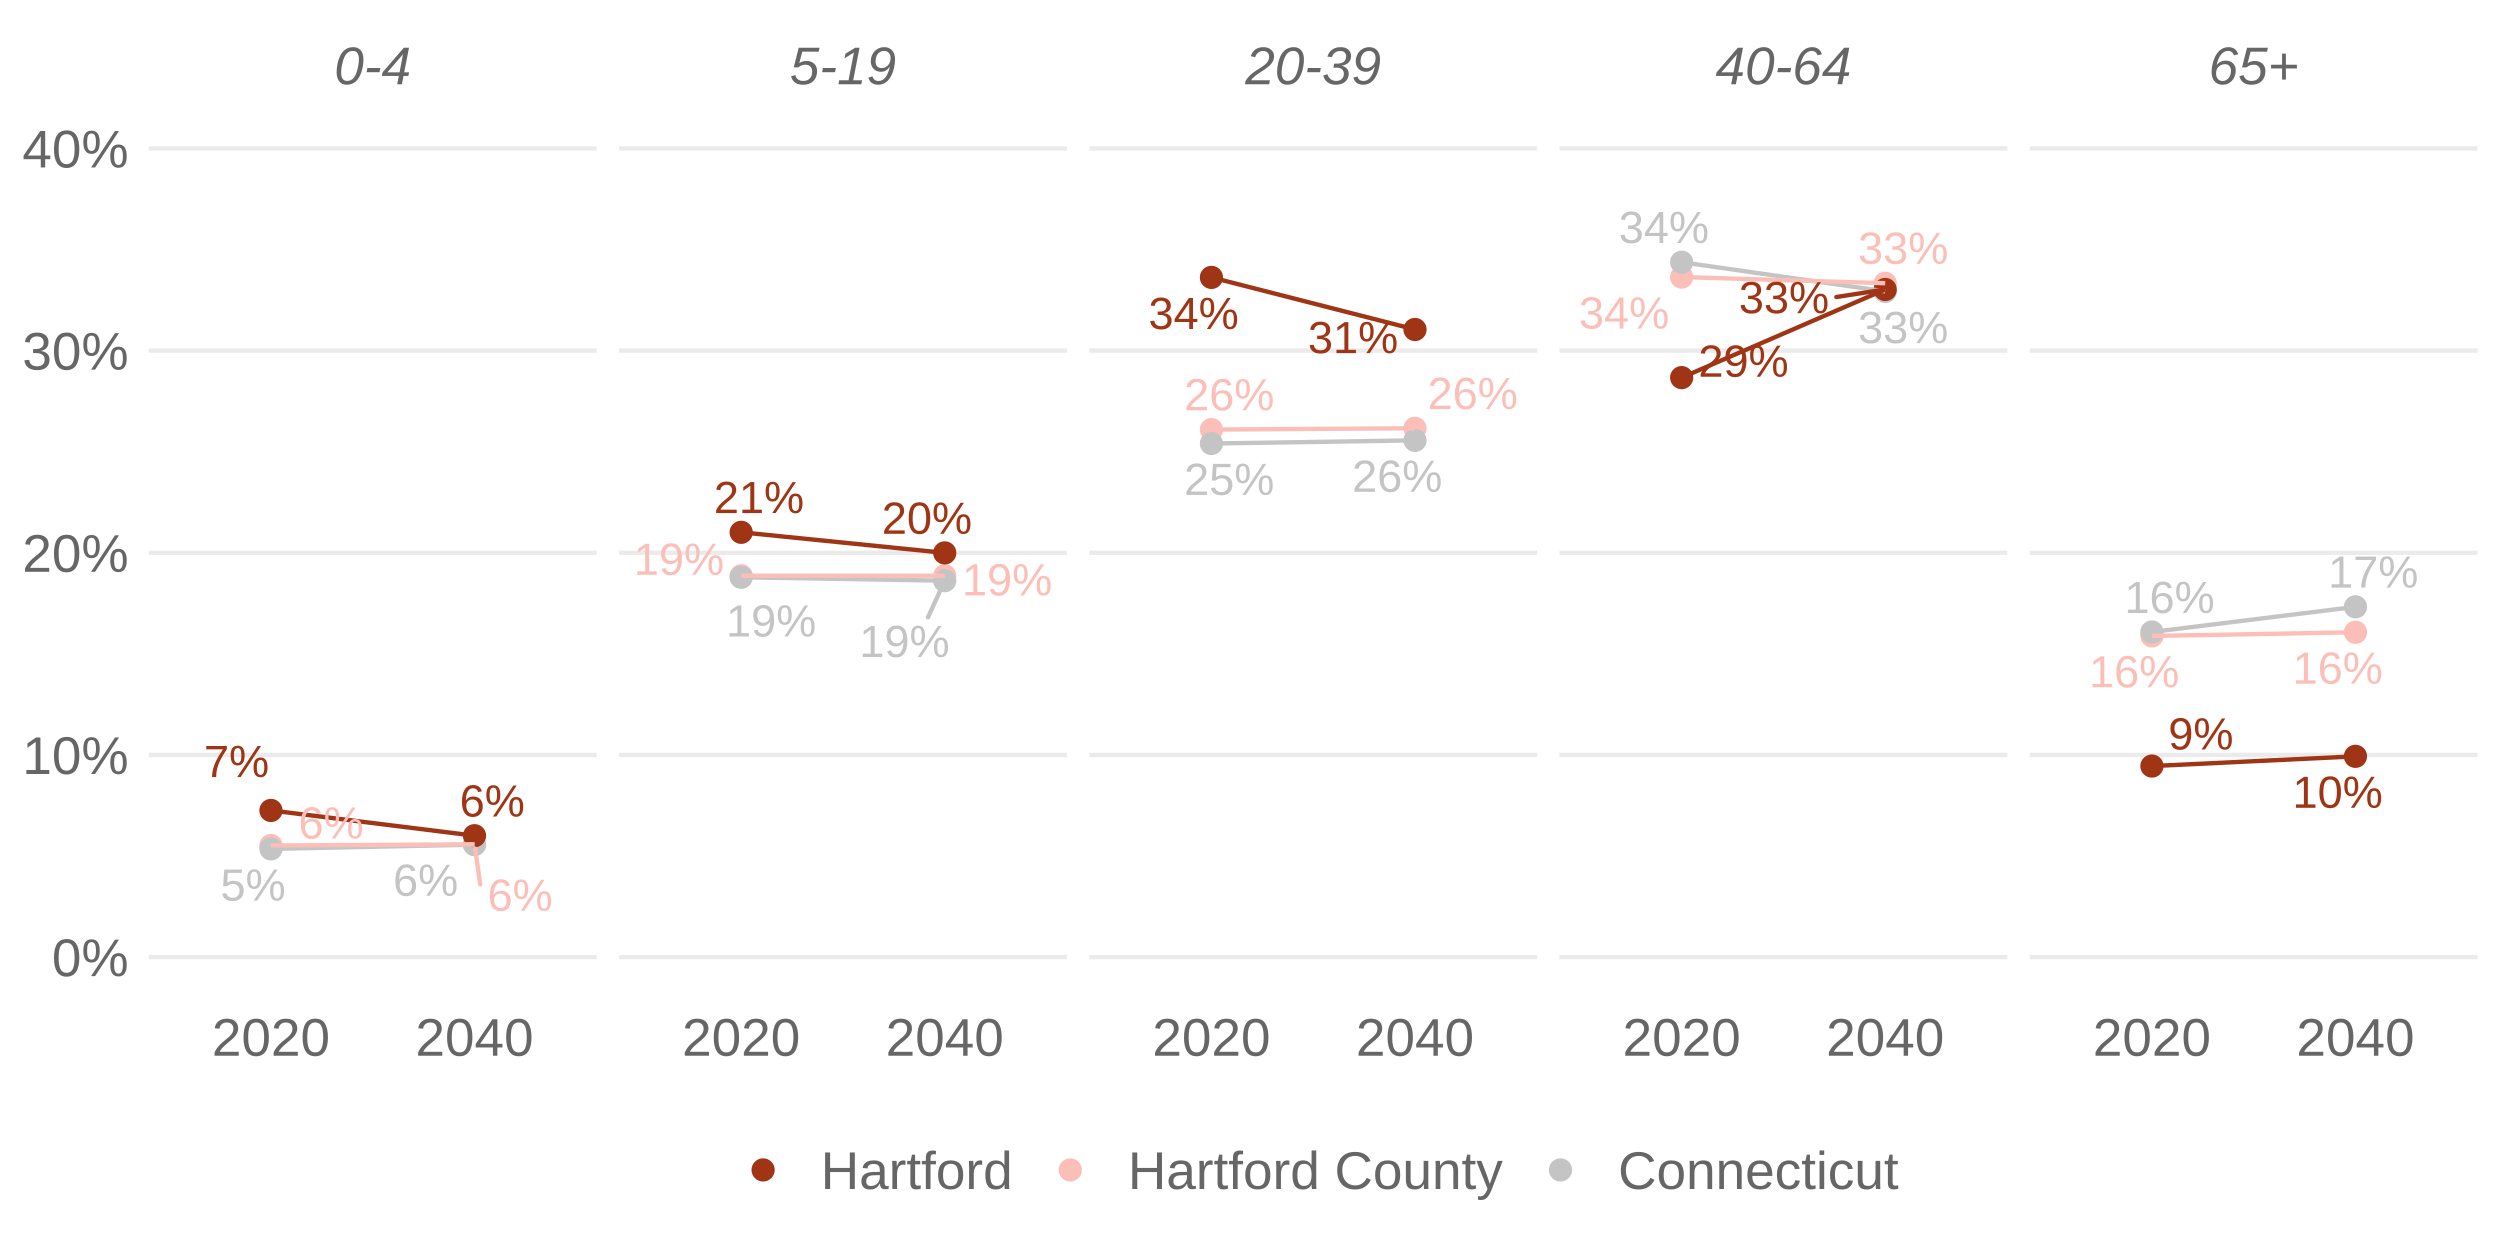
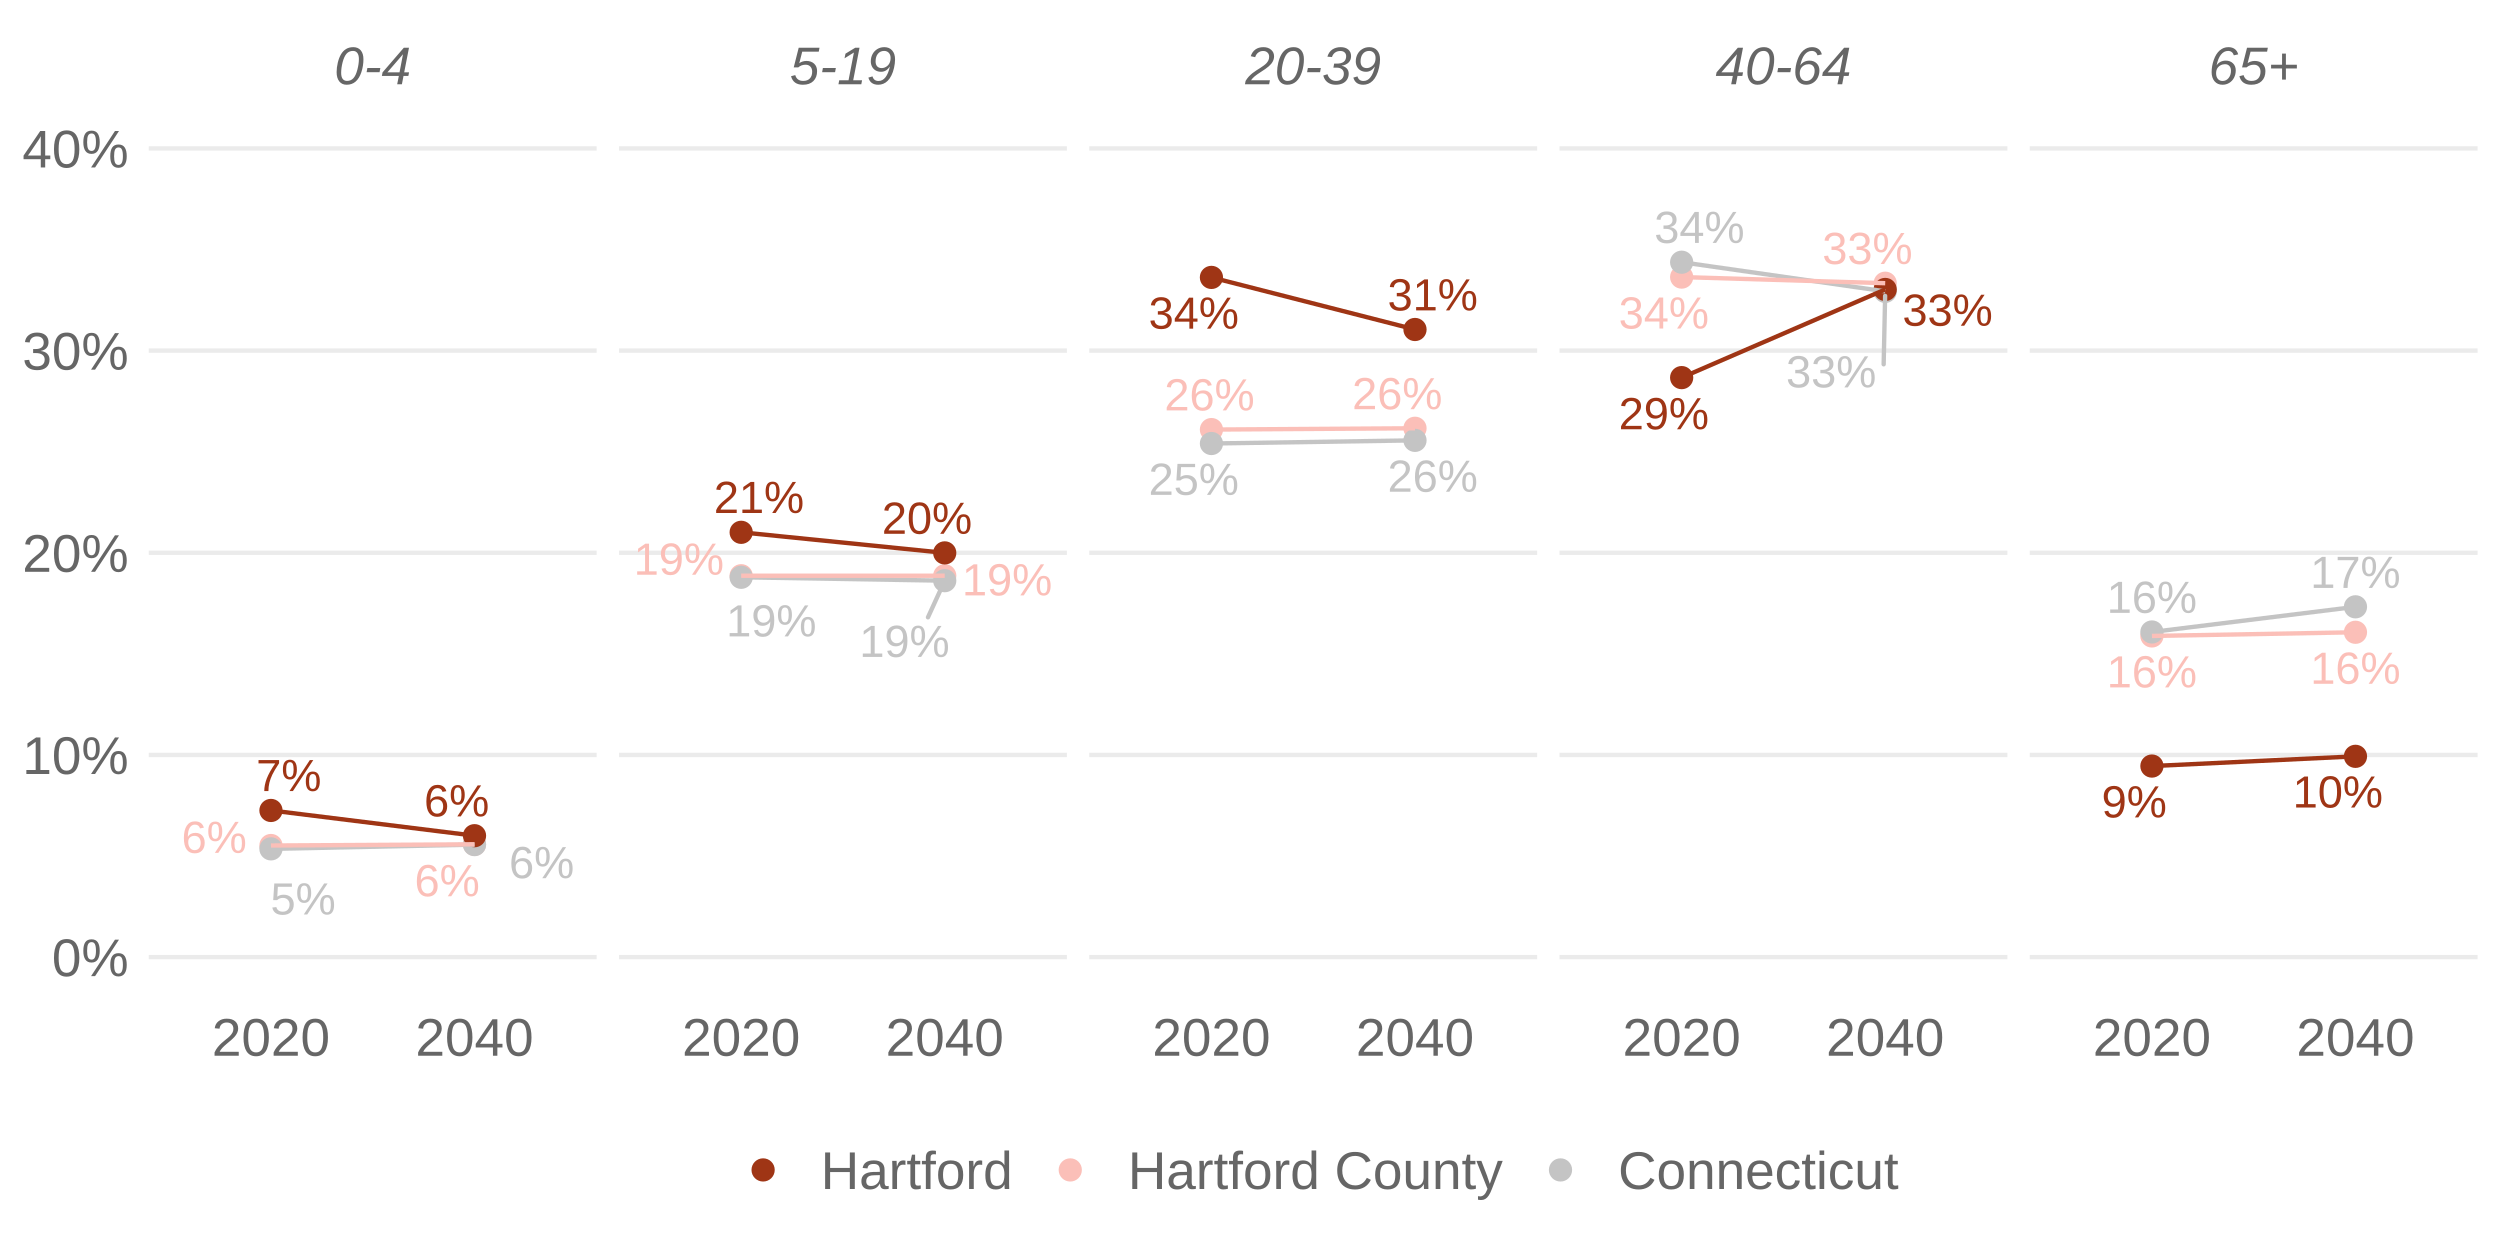
<svg xmlns="http://www.w3.org/2000/svg" class="svglite" width="612.00pt" height="306.00pt" viewBox="0 0 612.00 306.00">
  <defs>
    <style type="text/css">
    .svglite line, .svglite polyline, .svglite polygon, .svglite path, .svglite rect, .svglite circle {
      fill: none;
      stroke: #000000;
      stroke-linecap: round;
      stroke-linejoin: round;
      stroke-miterlimit: 10.00;
    }
    .svglite text {
      white-space: pre;
    }
  </style>
  </defs>
  <rect width="100%" height="100%" style="stroke: none; fill: #FFFFFF;" />
  <defs>
    <clipPath id="cpMC4wMHw2MTIuMDB8MC4wMHwzMDYuMDA=">
      <rect x="0.00" y="0.00" width="612.00" height="306.00" />
    </clipPath>
  </defs>
  <g clip-path="url(#cpMC4wMHw2MTIuMDB8MC4wMHwzMDYuMDA=)">
</g>
  <defs>
    <clipPath id="cpMzYuNDJ8MTQ2LjA2fDI2LjQ0fDI0NC4xOQ==">
      <rect x="36.42" y="26.44" width="109.64" height="217.75" />
    </clipPath>
  </defs>
  <g clip-path="url(#cpMzYuNDJ8MTQ2LjA2fDI2LjQ0fDI0NC4xOQ==)">
    <polyline points="36.42,234.30 146.06,234.30 " style="stroke-width: 1.07; stroke: #EBEBEB; stroke-linecap: butt;" />
    <polyline points="36.42,184.81 146.06,184.81 " style="stroke-width: 1.07; stroke: #EBEBEB; stroke-linecap: butt;" />
    <polyline points="36.42,135.32 146.06,135.32 " style="stroke-width: 1.07; stroke: #EBEBEB; stroke-linecap: butt;" />
    <polyline points="36.42,85.83 146.06,85.83 " style="stroke-width: 1.07; stroke: #EBEBEB; stroke-linecap: butt;" />
    <polyline points="36.42,36.34 146.06,36.34 " style="stroke-width: 1.07; stroke: #EBEBEB; stroke-linecap: butt;" />
    <circle cx="66.33" cy="206.98" r="2.49" style="stroke-width: 0.71; stroke: #FBBFB8; fill: #FBBFB8;" />
    <circle cx="116.16" cy="206.69" r="2.49" style="stroke-width: 0.71; stroke: #FBBFB8; fill: #FBBFB8;" />
    <circle cx="66.33" cy="207.80" r="2.49" style="stroke-width: 0.71; stroke: #C4C4C4; fill: #C4C4C4;" />
    <circle cx="116.16" cy="206.76" r="2.49" style="stroke-width: 0.71; stroke: #C4C4C4; fill: #C4C4C4;" />
    <circle cx="66.33" cy="198.40" r="2.49" style="stroke-width: 0.71; stroke: #9F3515; fill: #9F3515;" />
    <circle cx="116.16" cy="204.58" r="2.49" style="stroke-width: 0.71; stroke: #9F3515; fill: #9F3515;" />
    <polyline points="66.33,207.80 116.16,206.76 " style="stroke-width: 1.07; stroke: #C4C4C4; stroke-linecap: butt;" />
    <polyline points="66.33,206.98 116.16,206.69 " style="stroke-width: 1.07; stroke: #FBBFB8; stroke-linecap: butt;" />
    <polyline points="66.33,198.40 116.16,204.58 " style="stroke-width: 1.07; stroke: #9F3515; stroke-linecap: butt;" />
-     <line x1="117.56" y1="216.49" x2="116.31" y2="207.76" style="stroke-width: 1.07; stroke: #FBBFB8;" />
-     <text x="81.05" y="205.27" text-anchor="middle" style="font-size: 11.04px;fill: #FBBFB8; font-family: &quot;Arial&quot;;" textLength="15.94px" lengthAdjust="spacingAndGlyphs">6%</text>
-     <text x="127.33" y="222.96" text-anchor="middle" style="font-size: 11.04px;fill: #FBBFB8; font-family: &quot;Arial&quot;;" textLength="15.94px" lengthAdjust="spacingAndGlyphs">6%</text>
-     <text x="61.95" y="220.46" text-anchor="middle" style="font-size: 11.04px;fill: #C4C4C4; font-family: &quot;Arial&quot;;" textLength="15.94px" lengthAdjust="spacingAndGlyphs">5%</text>
-     <text x="104.19" y="219.29" text-anchor="middle" style="font-size: 11.04px;fill: #C4C4C4; font-family: &quot;Arial&quot;;" textLength="15.94px" lengthAdjust="spacingAndGlyphs">6%</text>
-     <text x="57.91" y="190.22" text-anchor="middle" style="font-size: 11.04px;fill: #9F3515; font-family: &quot;Arial&quot;;" textLength="15.94px" lengthAdjust="spacingAndGlyphs">7%</text>
-     <text x="120.50" y="199.89" text-anchor="middle" style="font-size: 11.04px;fill: #9F3515; font-family: &quot;Arial&quot;;" textLength="15.94px" lengthAdjust="spacingAndGlyphs">6%</text>
+     <text x="52.43" y="208.79" text-anchor="middle" style="font-size: 11.04px;fill: #FBBFB8; font-family: &quot;Arial&quot;;" textLength="15.94px" lengthAdjust="spacingAndGlyphs">6%</text>
+     <text x="109.46" y="219.40" text-anchor="middle" style="font-size: 11.04px;fill: #FBBFB8; font-family: &quot;Arial&quot;;" textLength="15.94px" lengthAdjust="spacingAndGlyphs">6%</text>
+     <text x="74.20" y="223.87" text-anchor="middle" style="font-size: 11.04px;fill: #C4C4C4; font-family: &quot;Arial&quot;;" textLength="15.94px" lengthAdjust="spacingAndGlyphs">5%</text>
+     <text x="132.59" y="214.98" text-anchor="middle" style="font-size: 11.04px;fill: #C4C4C4; font-family: &quot;Arial&quot;;" textLength="15.94px" lengthAdjust="spacingAndGlyphs">6%</text>
+     <text x="70.70" y="193.66" text-anchor="middle" style="font-size: 11.04px;fill: #9F3515; font-family: &quot;Arial&quot;;" textLength="15.94px" lengthAdjust="spacingAndGlyphs">7%</text>
+     <text x="111.79" y="199.85" text-anchor="middle" style="font-size: 11.04px;fill: #9F3515; font-family: &quot;Arial&quot;;" textLength="15.94px" lengthAdjust="spacingAndGlyphs">6%</text>
  </g>
  <g clip-path="url(#cpMC4wMHw2MTIuMDB8MC4wMHwzMDYuMDA=)">
</g>
  <defs>
    <clipPath id="cpMTUxLjU0fDI2MS4xOHwyNi40NHwyNDQuMTk=">
      <rect x="151.54" y="26.44" width="109.64" height="217.75" />
    </clipPath>
  </defs>
  <g clip-path="url(#cpMTUxLjU0fDI2MS4xOHwyNi40NHwyNDQuMTk=)">
    <polyline points="151.54,234.30 261.18,234.30 " style="stroke-width: 1.07; stroke: #EBEBEB; stroke-linecap: butt;" />
    <polyline points="151.54,184.81 261.18,184.81 " style="stroke-width: 1.07; stroke: #EBEBEB; stroke-linecap: butt;" />
    <polyline points="151.54,135.32 261.18,135.32 " style="stroke-width: 1.07; stroke: #EBEBEB; stroke-linecap: butt;" />
    <polyline points="151.54,85.83 261.18,85.83 " style="stroke-width: 1.07; stroke: #EBEBEB; stroke-linecap: butt;" />
    <polyline points="151.54,36.34 261.18,36.34 " style="stroke-width: 1.07; stroke: #EBEBEB; stroke-linecap: butt;" />
    <circle cx="181.44" cy="140.94" r="2.49" style="stroke-width: 0.71; stroke: #FBBFB8; fill: #FBBFB8;" />
    <circle cx="231.27" cy="140.94" r="2.49" style="stroke-width: 0.71; stroke: #FBBFB8; fill: #FBBFB8;" />
    <circle cx="181.44" cy="141.32" r="2.49" style="stroke-width: 0.71; stroke: #C4C4C4; fill: #C4C4C4;" />
    <circle cx="231.27" cy="142.15" r="2.49" style="stroke-width: 0.71; stroke: #C4C4C4; fill: #C4C4C4;" />
    <circle cx="181.44" cy="130.31" r="2.49" style="stroke-width: 0.71; stroke: #9F3515; fill: #9F3515;" />
    <circle cx="231.27" cy="135.35" r="2.49" style="stroke-width: 0.71; stroke: #9F3515; fill: #9F3515;" />
    <polyline points="181.44,141.32 231.27,142.15 " style="stroke-width: 1.07; stroke: #C4C4C4; stroke-linecap: butt;" />
    <polyline points="181.44,140.94 231.27,140.94 " style="stroke-width: 1.07; stroke: #FBBFB8; stroke-linecap: butt;" />
    <polyline points="181.44,130.31 231.27,135.35 " style="stroke-width: 1.07; stroke: #9F3515; stroke-linecap: butt;" />
-     <line x1="227.17" y1="151.12" x2="230.90" y2="142.97" style="stroke-width: 1.07; stroke: #C4C4C4;" />
-     <text x="166.21" y="140.71" text-anchor="middle" style="font-size: 11.04px;fill: #FBBFB8; font-family: &quot;Arial&quot;;" textLength="22.08px" lengthAdjust="spacingAndGlyphs">19%</text>
+     <line x1="227.17" y1="151.11" x2="230.90" y2="142.97" style="stroke-width: 1.07; stroke: #C4C4C4;" />
+     <text x="166.18" y="140.69" text-anchor="middle" style="font-size: 11.04px;fill: #FBBFB8; font-family: &quot;Arial&quot;;" textLength="22.08px" lengthAdjust="spacingAndGlyphs">19%</text>
    <text x="246.54" y="145.75" text-anchor="middle" style="font-size: 11.04px;fill: #FBBFB8; font-family: &quot;Arial&quot;;" textLength="22.08px" lengthAdjust="spacingAndGlyphs">19%</text>
-     <text x="188.78" y="155.81" text-anchor="middle" style="font-size: 11.04px;fill: #C4C4C4; font-family: &quot;Arial&quot;;" textLength="22.08px" lengthAdjust="spacingAndGlyphs">19%</text>
-     <text x="221.41" y="160.84" text-anchor="middle" style="font-size: 11.04px;fill: #C4C4C4; font-family: &quot;Arial&quot;;" textLength="22.08px" lengthAdjust="spacingAndGlyphs">19%</text>
-     <text x="185.80" y="125.60" text-anchor="middle" style="font-size: 11.04px;fill: #9F3515; font-family: &quot;Arial&quot;;" textLength="22.08px" lengthAdjust="spacingAndGlyphs">21%</text>
-     <text x="226.92" y="130.67" text-anchor="middle" style="font-size: 11.04px;fill: #9F3515; font-family: &quot;Arial&quot;;" textLength="22.08px" lengthAdjust="spacingAndGlyphs">20%</text>
+     <text x="188.82" y="155.80" text-anchor="middle" style="font-size: 11.04px;fill: #C4C4C4; font-family: &quot;Arial&quot;;" textLength="22.08px" lengthAdjust="spacingAndGlyphs">19%</text>
+     <text x="221.42" y="160.82" text-anchor="middle" style="font-size: 11.04px;fill: #C4C4C4; font-family: &quot;Arial&quot;;" textLength="22.08px" lengthAdjust="spacingAndGlyphs">19%</text>
+     <text x="185.80" y="125.58" text-anchor="middle" style="font-size: 11.04px;fill: #9F3515; font-family: &quot;Arial&quot;;" textLength="22.08px" lengthAdjust="spacingAndGlyphs">21%</text>
+     <text x="226.93" y="130.67" text-anchor="middle" style="font-size: 11.04px;fill: #9F3515; font-family: &quot;Arial&quot;;" textLength="22.08px" lengthAdjust="spacingAndGlyphs">20%</text>
  </g>
  <g clip-path="url(#cpMC4wMHw2MTIuMDB8MC4wMHwzMDYuMDA=)">
</g>
  <defs>
    <clipPath id="cpMjY2LjY1fDM3Ni4yOXwyNi40NHwyNDQuMTk=">
      <rect x="266.65" y="26.44" width="109.64" height="217.75" />
    </clipPath>
  </defs>
  <g clip-path="url(#cpMjY2LjY1fDM3Ni4yOXwyNi40NHwyNDQuMTk=)">
    <polyline points="266.65,234.30 376.29,234.30 " style="stroke-width: 1.07; stroke: #EBEBEB; stroke-linecap: butt;" />
    <polyline points="266.65,184.81 376.29,184.81 " style="stroke-width: 1.07; stroke: #EBEBEB; stroke-linecap: butt;" />
    <polyline points="266.65,135.32 376.29,135.32 " style="stroke-width: 1.07; stroke: #EBEBEB; stroke-linecap: butt;" />
    <polyline points="266.65,85.83 376.29,85.83 " style="stroke-width: 1.07; stroke: #EBEBEB; stroke-linecap: butt;" />
    <polyline points="266.65,36.34 376.29,36.34 " style="stroke-width: 1.07; stroke: #EBEBEB; stroke-linecap: butt;" />
    <circle cx="296.56" cy="105.16" r="2.49" style="stroke-width: 0.71; stroke: #FBBFB8; fill: #FBBFB8;" />
    <circle cx="346.39" cy="104.84" r="2.49" style="stroke-width: 0.71; stroke: #FBBFB8; fill: #FBBFB8;" />
    <circle cx="296.56" cy="108.57" r="2.49" style="stroke-width: 0.71; stroke: #C4C4C4; fill: #C4C4C4;" />
    <circle cx="346.39" cy="107.80" r="2.49" style="stroke-width: 0.71; stroke: #C4C4C4; fill: #C4C4C4;" />
    <circle cx="296.56" cy="67.91" r="2.49" style="stroke-width: 0.71; stroke: #9F3515; fill: #9F3515;" />
    <circle cx="346.39" cy="80.66" r="2.49" style="stroke-width: 0.71; stroke: #9F3515; fill: #9F3515;" />
    <polyline points="296.56,108.57 346.39,107.80 " style="stroke-width: 1.07; stroke: #C4C4C4; stroke-linecap: butt;" />
    <polyline points="296.56,105.16 346.39,104.84 " style="stroke-width: 1.07; stroke: #FBBFB8; stroke-linecap: butt;" />
    <polyline points="296.56,67.91 346.39,80.66 " style="stroke-width: 1.07; stroke: #9F3515; stroke-linecap: butt;" />
-     <text x="300.92" y="100.44" text-anchor="middle" style="font-size: 11.04px;fill: #FBBFB8; font-family: &quot;Arial&quot;;" textLength="22.08px" lengthAdjust="spacingAndGlyphs">26%</text>
-     <text x="360.51" y="100.13" text-anchor="middle" style="font-size: 11.04px;fill: #FBBFB8; font-family: &quot;Arial&quot;;" textLength="22.08px" lengthAdjust="spacingAndGlyphs">26%</text>
-     <text x="300.91" y="121.16" text-anchor="middle" style="font-size: 11.04px;fill: #C4C4C4; font-family: &quot;Arial&quot;;" textLength="22.08px" lengthAdjust="spacingAndGlyphs">25%</text>
-     <text x="342.04" y="120.40" text-anchor="middle" style="font-size: 11.04px;fill: #C4C4C4; font-family: &quot;Arial&quot;;" textLength="22.08px" lengthAdjust="spacingAndGlyphs">26%</text>
-     <text x="292.20" y="80.55" text-anchor="middle" style="font-size: 11.04px;fill: #9F3515; font-family: &quot;Arial&quot;;" textLength="22.08px" lengthAdjust="spacingAndGlyphs">34%</text>
-     <text x="331.23" y="86.45" text-anchor="middle" style="font-size: 11.04px;fill: #9F3515; font-family: &quot;Arial&quot;;" textLength="22.08px" lengthAdjust="spacingAndGlyphs">31%</text>
+     <text x="296.09" y="100.47" text-anchor="middle" style="font-size: 11.04px;fill: #FBBFB8; font-family: &quot;Arial&quot;;" textLength="22.08px" lengthAdjust="spacingAndGlyphs">26%</text>
+     <text x="342.05" y="100.18" text-anchor="middle" style="font-size: 11.04px;fill: #FBBFB8; font-family: &quot;Arial&quot;;" textLength="22.08px" lengthAdjust="spacingAndGlyphs">26%</text>
+     <text x="292.23" y="121.14" text-anchor="middle" style="font-size: 11.04px;fill: #C4C4C4; font-family: &quot;Arial&quot;;" textLength="22.08px" lengthAdjust="spacingAndGlyphs">25%</text>
+     <text x="350.73" y="120.38" text-anchor="middle" style="font-size: 11.04px;fill: #C4C4C4; font-family: &quot;Arial&quot;;" textLength="22.08px" lengthAdjust="spacingAndGlyphs">26%</text>
+     <text x="292.24" y="80.46" text-anchor="middle" style="font-size: 11.04px;fill: #9F3515; font-family: &quot;Arial&quot;;" textLength="22.08px" lengthAdjust="spacingAndGlyphs">34%</text>
+     <text x="350.73" y="75.99" text-anchor="middle" style="font-size: 11.04px;fill: #9F3515; font-family: &quot;Arial&quot;;" textLength="22.08px" lengthAdjust="spacingAndGlyphs">31%</text>
  </g>
  <g clip-path="url(#cpMC4wMHw2MTIuMDB8MC4wMHwzMDYuMDA=)">
</g>
  <defs>
    <clipPath id="cpMzgxLjc3fDQ5MS40MXwyNi40NHwyNDQuMTk=">
      <rect x="381.77" y="26.44" width="109.64" height="217.75" />
    </clipPath>
  </defs>
  <g clip-path="url(#cpMzgxLjc3fDQ5MS40MXwyNi40NHwyNDQuMTk=)">
    <polyline points="381.77,234.30 491.41,234.30 " style="stroke-width: 1.07; stroke: #EBEBEB; stroke-linecap: butt;" />
    <polyline points="381.77,184.81 491.41,184.81 " style="stroke-width: 1.07; stroke: #EBEBEB; stroke-linecap: butt;" />
    <polyline points="381.77,135.32 491.41,135.32 " style="stroke-width: 1.07; stroke: #EBEBEB; stroke-linecap: butt;" />
    <polyline points="381.77,85.83 491.41,85.83 " style="stroke-width: 1.07; stroke: #EBEBEB; stroke-linecap: butt;" />
    <polyline points="381.77,36.34 491.41,36.34 " style="stroke-width: 1.07; stroke: #EBEBEB; stroke-linecap: butt;" />
    <circle cx="411.67" cy="67.83" r="2.49" style="stroke-width: 0.71; stroke: #FBBFB8; fill: #FBBFB8;" />
    <circle cx="461.50" cy="69.33" r="2.49" style="stroke-width: 0.71; stroke: #FBBFB8; fill: #FBBFB8;" />
    <circle cx="411.67" cy="64.19" r="2.49" style="stroke-width: 0.71; stroke: #C4C4C4; fill: #C4C4C4;" />
    <circle cx="461.50" cy="71.33" r="2.49" style="stroke-width: 0.71; stroke: #C4C4C4; fill: #C4C4C4;" />
    <circle cx="411.67" cy="92.44" r="2.49" style="stroke-width: 0.71; stroke: #9F3515; fill: #9F3515;" />
    <circle cx="461.50" cy="70.86" r="2.49" style="stroke-width: 0.71; stroke: #9F3515; fill: #9F3515;" />
    <polyline points="411.67,64.19 461.50,71.33 " style="stroke-width: 1.07; stroke: #C4C4C4; stroke-linecap: butt;" />
    <polyline points="411.67,67.83 461.50,69.33 " style="stroke-width: 1.07; stroke: #FBBFB8; stroke-linecap: butt;" />
    <polyline points="411.67,92.44 461.50,70.86 " style="stroke-width: 1.07; stroke: #9F3515; stroke-linecap: butt;" />
-     <line x1="449.55" y1="72.71" x2="460.95" y2="70.94" style="stroke-width: 1.07; stroke: #9F3515;" />
-     <text x="397.58" y="80.44" text-anchor="middle" style="font-size: 11.04px;fill: #FBBFB8; font-family: &quot;Arial&quot;;" textLength="22.08px" lengthAdjust="spacingAndGlyphs">34%</text>
-     <text x="465.90" y="64.58" text-anchor="middle" style="font-size: 11.04px;fill: #FBBFB8; font-family: &quot;Arial&quot;;" textLength="22.08px" lengthAdjust="spacingAndGlyphs">33%</text>
-     <text x="407.32" y="59.49" text-anchor="middle" style="font-size: 11.04px;fill: #C4C4C4; font-family: &quot;Arial&quot;;" textLength="22.08px" lengthAdjust="spacingAndGlyphs">34%</text>
-     <text x="465.90" y="83.99" text-anchor="middle" style="font-size: 11.04px;fill: #C4C4C4; font-family: &quot;Arial&quot;;" textLength="22.08px" lengthAdjust="spacingAndGlyphs">33%</text>
-     <text x="426.81" y="92.22" text-anchor="middle" style="font-size: 11.04px;fill: #9F3515; font-family: &quot;Arial&quot;;" textLength="22.08px" lengthAdjust="spacingAndGlyphs">29%</text>
-     <text x="436.72" y="76.67" text-anchor="middle" style="font-size: 11.04px;fill: #9F3515; font-family: &quot;Arial&quot;;" textLength="22.08px" lengthAdjust="spacingAndGlyphs">33%</text>
+     <line x1="461.12" y1="89.18" x2="461.48" y2="72.44" style="stroke-width: 1.07; stroke: #C4C4C4;" />
+     <text x="407.31" y="80.43" text-anchor="middle" style="font-size: 11.04px;fill: #FBBFB8; font-family: &quot;Arial&quot;;" textLength="22.08px" lengthAdjust="spacingAndGlyphs">34%</text>
+     <text x="457.15" y="64.63" text-anchor="middle" style="font-size: 11.04px;fill: #FBBFB8; font-family: &quot;Arial&quot;;" textLength="22.08px" lengthAdjust="spacingAndGlyphs">33%</text>
+     <text x="416.02" y="59.48" text-anchor="middle" style="font-size: 11.04px;fill: #C4C4C4; font-family: &quot;Arial&quot;;" textLength="22.08px" lengthAdjust="spacingAndGlyphs">34%</text>
+     <text x="448.28" y="94.83" text-anchor="middle" style="font-size: 11.04px;fill: #C4C4C4; font-family: &quot;Arial&quot;;" textLength="22.08px" lengthAdjust="spacingAndGlyphs">33%</text>
+     <text x="407.31" y="105.08" text-anchor="middle" style="font-size: 11.04px;fill: #9F3515; font-family: &quot;Arial&quot;;" textLength="22.08px" lengthAdjust="spacingAndGlyphs">29%</text>
+     <text x="476.77" y="79.74" text-anchor="middle" style="font-size: 11.04px;fill: #9F3515; font-family: &quot;Arial&quot;;" textLength="22.08px" lengthAdjust="spacingAndGlyphs">33%</text>
  </g>
  <g clip-path="url(#cpMC4wMHw2MTIuMDB8MC4wMHwzMDYuMDA=)">
</g>
  <defs>
    <clipPath id="cpNDk2Ljg4fDYwNi41MnwyNi40NHwyNDQuMTk=">
      <rect x="496.88" y="26.44" width="109.64" height="217.75" />
    </clipPath>
  </defs>
  <g clip-path="url(#cpNDk2Ljg4fDYwNi41MnwyNi40NHwyNDQuMTk=)">
    <polyline points="496.88,234.30 606.52,234.30 " style="stroke-width: 1.07; stroke: #EBEBEB; stroke-linecap: butt;" />
    <polyline points="496.88,184.81 606.52,184.81 " style="stroke-width: 1.07; stroke: #EBEBEB; stroke-linecap: butt;" />
    <polyline points="496.88,135.32 606.52,135.32 " style="stroke-width: 1.07; stroke: #EBEBEB; stroke-linecap: butt;" />
    <polyline points="496.88,85.83 606.52,85.83 " style="stroke-width: 1.07; stroke: #EBEBEB; stroke-linecap: butt;" />
    <polyline points="496.88,36.34 606.52,36.34 " style="stroke-width: 1.07; stroke: #EBEBEB; stroke-linecap: butt;" />
    <circle cx="526.79" cy="155.68" r="2.49" style="stroke-width: 0.71; stroke: #FBBFB8; fill: #FBBFB8;" />
    <circle cx="576.62" cy="154.78" r="2.49" style="stroke-width: 0.71; stroke: #FBBFB8; fill: #FBBFB8;" />
    <circle cx="526.79" cy="154.71" r="2.49" style="stroke-width: 0.71; stroke: #C4C4C4; fill: #C4C4C4;" />
    <circle cx="576.62" cy="148.55" r="2.49" style="stroke-width: 0.71; stroke: #C4C4C4; fill: #C4C4C4;" />
    <circle cx="526.79" cy="187.53" r="2.49" style="stroke-width: 0.71; stroke: #9F3515; fill: #9F3515;" />
    <circle cx="576.62" cy="185.15" r="2.49" style="stroke-width: 0.71; stroke: #9F3515; fill: #9F3515;" />
    <polyline points="526.79,154.71 576.62,148.55 " style="stroke-width: 1.07; stroke: #C4C4C4; stroke-linecap: butt;" />
    <polyline points="526.79,155.68 576.62,154.78 " style="stroke-width: 1.07; stroke: #FBBFB8; stroke-linecap: butt;" />
    <polyline points="526.79,187.53 576.62,185.15 " style="stroke-width: 1.07; stroke: #9F3515; stroke-linecap: butt;" />
-     <text x="522.44" y="168.25" text-anchor="middle" style="font-size: 11.04px;fill: #FBBFB8; font-family: &quot;Arial&quot;;" textLength="22.08px" lengthAdjust="spacingAndGlyphs">16%</text>
-     <text x="572.28" y="167.37" text-anchor="middle" style="font-size: 11.04px;fill: #FBBFB8; font-family: &quot;Arial&quot;;" textLength="22.08px" lengthAdjust="spacingAndGlyphs">16%</text>
-     <text x="531.11" y="150.06" text-anchor="middle" style="font-size: 11.04px;fill: #C4C4C4; font-family: &quot;Arial&quot;;" textLength="22.08px" lengthAdjust="spacingAndGlyphs">16%</text>
-     <text x="580.97" y="143.85" text-anchor="middle" style="font-size: 11.04px;fill: #C4C4C4; font-family: &quot;Arial&quot;;" textLength="22.08px" lengthAdjust="spacingAndGlyphs">17%</text>
-     <text x="538.78" y="183.47" text-anchor="middle" style="font-size: 11.04px;fill: #9F3515; font-family: &quot;Arial&quot;;" textLength="15.94px" lengthAdjust="spacingAndGlyphs">9%</text>
-     <text x="572.26" y="197.75" text-anchor="middle" style="font-size: 11.04px;fill: #9F3515; font-family: &quot;Arial&quot;;" textLength="22.08px" lengthAdjust="spacingAndGlyphs">10%</text>
+     <text x="526.78" y="168.27" text-anchor="middle" style="font-size: 11.04px;fill: #FBBFB8; font-family: &quot;Arial&quot;;" textLength="22.08px" lengthAdjust="spacingAndGlyphs">16%</text>
+     <text x="576.61" y="167.39" text-anchor="middle" style="font-size: 11.04px;fill: #FBBFB8; font-family: &quot;Arial&quot;;" textLength="22.08px" lengthAdjust="spacingAndGlyphs">16%</text>
+     <text x="526.78" y="150.03" text-anchor="middle" style="font-size: 11.04px;fill: #C4C4C4; font-family: &quot;Arial&quot;;" textLength="22.08px" lengthAdjust="spacingAndGlyphs">16%</text>
+     <text x="576.61" y="143.92" text-anchor="middle" style="font-size: 11.04px;fill: #C4C4C4; font-family: &quot;Arial&quot;;" textLength="22.08px" lengthAdjust="spacingAndGlyphs">17%</text>
+     <text x="522.46" y="200.10" text-anchor="middle" style="font-size: 11.04px;fill: #9F3515; font-family: &quot;Arial&quot;;" textLength="15.94px" lengthAdjust="spacingAndGlyphs">9%</text>
+     <text x="572.30" y="197.69" text-anchor="middle" style="font-size: 11.04px;fill: #9F3515; font-family: &quot;Arial&quot;;" textLength="22.08px" lengthAdjust="spacingAndGlyphs">10%</text>
  </g>
  <g clip-path="url(#cpMC4wMHw2MTIuMDB8MC4wMHwzMDYuMDA=)">
</g>
  <defs>
    <clipPath id="cpMzYuNDJ8MTQ2LjA2fDUuNDh8MjYuNDQ=">
      <rect x="36.42" y="5.48" width="109.64" height="20.96" />
    </clipPath>
  </defs>
  <g clip-path="url(#cpMzYuNDJ8MTQ2LjA2fDUuNDh8MjYuNDQ=)">
    <text x="91.24" y="20.62" text-anchor="middle" style="font-size: 13.00px; font-style: italic;fill: #666666; font-family: &quot;Arial&quot;;" textLength="18.78px" lengthAdjust="spacingAndGlyphs">0-4</text>
  </g>
  <g clip-path="url(#cpMC4wMHw2MTIuMDB8MC4wMHwzMDYuMDA=)">
</g>
  <defs>
    <clipPath id="cpMTUxLjU0fDI2MS4xOHw1LjQ4fDI2LjQ0">
      <rect x="151.54" y="5.48" width="109.64" height="20.96" />
    </clipPath>
  </defs>
  <g clip-path="url(#cpMTUxLjU0fDI2MS4xOHw1LjQ4fDI2LjQ0)">
    <text x="206.36" y="20.62" text-anchor="middle" style="font-size: 13.00px; font-style: italic;fill: #666666; font-family: &quot;Arial&quot;;" textLength="26.01px" lengthAdjust="spacingAndGlyphs">5-19</text>
  </g>
  <g clip-path="url(#cpMC4wMHw2MTIuMDB8MC4wMHwzMDYuMDA=)">
</g>
  <defs>
    <clipPath id="cpMjY2LjY1fDM3Ni4yOXw1LjQ4fDI2LjQ0">
      <rect x="266.65" y="5.48" width="109.64" height="20.96" />
    </clipPath>
  </defs>
  <g clip-path="url(#cpMjY2LjY1fDM3Ni4yOXw1LjQ4fDI2LjQ0)">
    <text x="321.47" y="20.62" text-anchor="middle" style="font-size: 13.00px; font-style: italic;fill: #666666; font-family: &quot;Arial&quot;;" textLength="33.24px" lengthAdjust="spacingAndGlyphs">20-39</text>
  </g>
  <g clip-path="url(#cpMC4wMHw2MTIuMDB8MC4wMHwzMDYuMDA=)">
</g>
  <defs>
    <clipPath id="cpMzgxLjc3fDQ5MS40MXw1LjQ4fDI2LjQ0">
      <rect x="381.77" y="5.48" width="109.64" height="20.96" />
    </clipPath>
  </defs>
  <g clip-path="url(#cpMzgxLjc3fDQ5MS40MXw1LjQ4fDI2LjQ0)">
    <text x="436.59" y="20.62" text-anchor="middle" style="font-size: 13.00px; font-style: italic;fill: #666666; font-family: &quot;Arial&quot;;" textLength="33.24px" lengthAdjust="spacingAndGlyphs">40-64</text>
  </g>
  <g clip-path="url(#cpMC4wMHw2MTIuMDB8MC4wMHwzMDYuMDA=)">
</g>
  <defs>
    <clipPath id="cpNDk2Ljg4fDYwNi41Mnw1LjQ4fDI2LjQ0">
      <rect x="496.88" y="5.48" width="109.64" height="20.96" />
    </clipPath>
  </defs>
  <g clip-path="url(#cpNDk2Ljg4fDYwNi41Mnw1LjQ4fDI2LjQ0)">
    <text x="551.70" y="20.62" text-anchor="middle" style="font-size: 13.00px; font-style: italic;fill: #666666; font-family: &quot;Arial&quot;;" textLength="22.05px" lengthAdjust="spacingAndGlyphs">65+</text>
  </g>
  <g clip-path="url(#cpMC4wMHw2MTIuMDB8MC4wMHwzMDYuMDA=)">
    <text x="66.33" y="258.45" text-anchor="middle" style="font-size: 13.00px;fill: #666666; font-family: &quot;Arial&quot;;" textLength="28.92px" lengthAdjust="spacingAndGlyphs">2020</text>
    <text x="116.16" y="258.45" text-anchor="middle" style="font-size: 13.00px;fill: #666666; font-family: &quot;Arial&quot;;" textLength="28.92px" lengthAdjust="spacingAndGlyphs">2040</text>
    <text x="181.44" y="258.45" text-anchor="middle" style="font-size: 13.00px;fill: #666666; font-family: &quot;Arial&quot;;" textLength="28.92px" lengthAdjust="spacingAndGlyphs">2020</text>
    <text x="231.27" y="258.45" text-anchor="middle" style="font-size: 13.00px;fill: #666666; font-family: &quot;Arial&quot;;" textLength="28.92px" lengthAdjust="spacingAndGlyphs">2040</text>
    <text x="296.56" y="258.45" text-anchor="middle" style="font-size: 13.00px;fill: #666666; font-family: &quot;Arial&quot;;" textLength="28.92px" lengthAdjust="spacingAndGlyphs">2020</text>
    <text x="346.39" y="258.45" text-anchor="middle" style="font-size: 13.00px;fill: #666666; font-family: &quot;Arial&quot;;" textLength="28.92px" lengthAdjust="spacingAndGlyphs">2040</text>
    <text x="411.67" y="258.45" text-anchor="middle" style="font-size: 13.00px;fill: #666666; font-family: &quot;Arial&quot;;" textLength="28.92px" lengthAdjust="spacingAndGlyphs">2020</text>
    <text x="461.50" y="258.45" text-anchor="middle" style="font-size: 13.00px;fill: #666666; font-family: &quot;Arial&quot;;" textLength="28.92px" lengthAdjust="spacingAndGlyphs">2040</text>
    <text x="526.79" y="258.45" text-anchor="middle" style="font-size: 13.00px;fill: #666666; font-family: &quot;Arial&quot;;" textLength="28.92px" lengthAdjust="spacingAndGlyphs">2020</text>
    <text x="576.62" y="258.45" text-anchor="middle" style="font-size: 13.00px;fill: #666666; font-family: &quot;Arial&quot;;" textLength="28.92px" lengthAdjust="spacingAndGlyphs">2040</text>
    <text x="31.49" y="238.96" text-anchor="end" style="font-size: 13.00px;fill: #666666; font-family: &quot;Arial&quot;;" textLength="18.78px" lengthAdjust="spacingAndGlyphs">0%</text>
    <text x="31.49" y="189.47" text-anchor="end" style="font-size: 13.00px;fill: #666666; font-family: &quot;Arial&quot;;" textLength="26.01px" lengthAdjust="spacingAndGlyphs">10%</text>
    <text x="31.49" y="139.98" text-anchor="end" style="font-size: 13.00px;fill: #666666; font-family: &quot;Arial&quot;;" textLength="26.01px" lengthAdjust="spacingAndGlyphs">20%</text>
    <text x="31.49" y="90.49" text-anchor="end" style="font-size: 13.00px;fill: #666666; font-family: &quot;Arial&quot;;" textLength="26.01px" lengthAdjust="spacingAndGlyphs">30%</text>
    <text x="31.49" y="41.00" text-anchor="end" style="font-size: 13.00px;fill: #666666; font-family: &quot;Arial&quot;;" textLength="26.01px" lengthAdjust="spacingAndGlyphs">40%</text>
    <circle cx="186.81" cy="286.40" r="2.49" style="stroke-width: 0.71; stroke: #9F3515; fill: #9F3515;" />
    <circle cx="262.00" cy="286.40" r="2.49" style="stroke-width: 0.71; stroke: #FBBFB8; fill: #FBBFB8;" />
    <circle cx="382.01" cy="286.40" r="2.49" style="stroke-width: 0.71; stroke: #C4C4C4; fill: #C4C4C4;" />
    <text x="200.93" y="291.06" style="font-size: 13.00px;fill: #666666; font-family: &quot;Arial&quot;;" textLength="46.96px" lengthAdjust="spacingAndGlyphs">Hartford</text>
    <text x="276.12" y="291.06" style="font-size: 13.00px;fill: #666666; font-family: &quot;Arial&quot;;" textLength="91.76px" lengthAdjust="spacingAndGlyphs">Hartford County</text>
    <text x="396.13" y="291.06" style="font-size: 13.00px;fill: #666666; font-family: &quot;Arial&quot;;" textLength="68.65px" lengthAdjust="spacingAndGlyphs">Connecticut</text>
  </g>
</svg>
